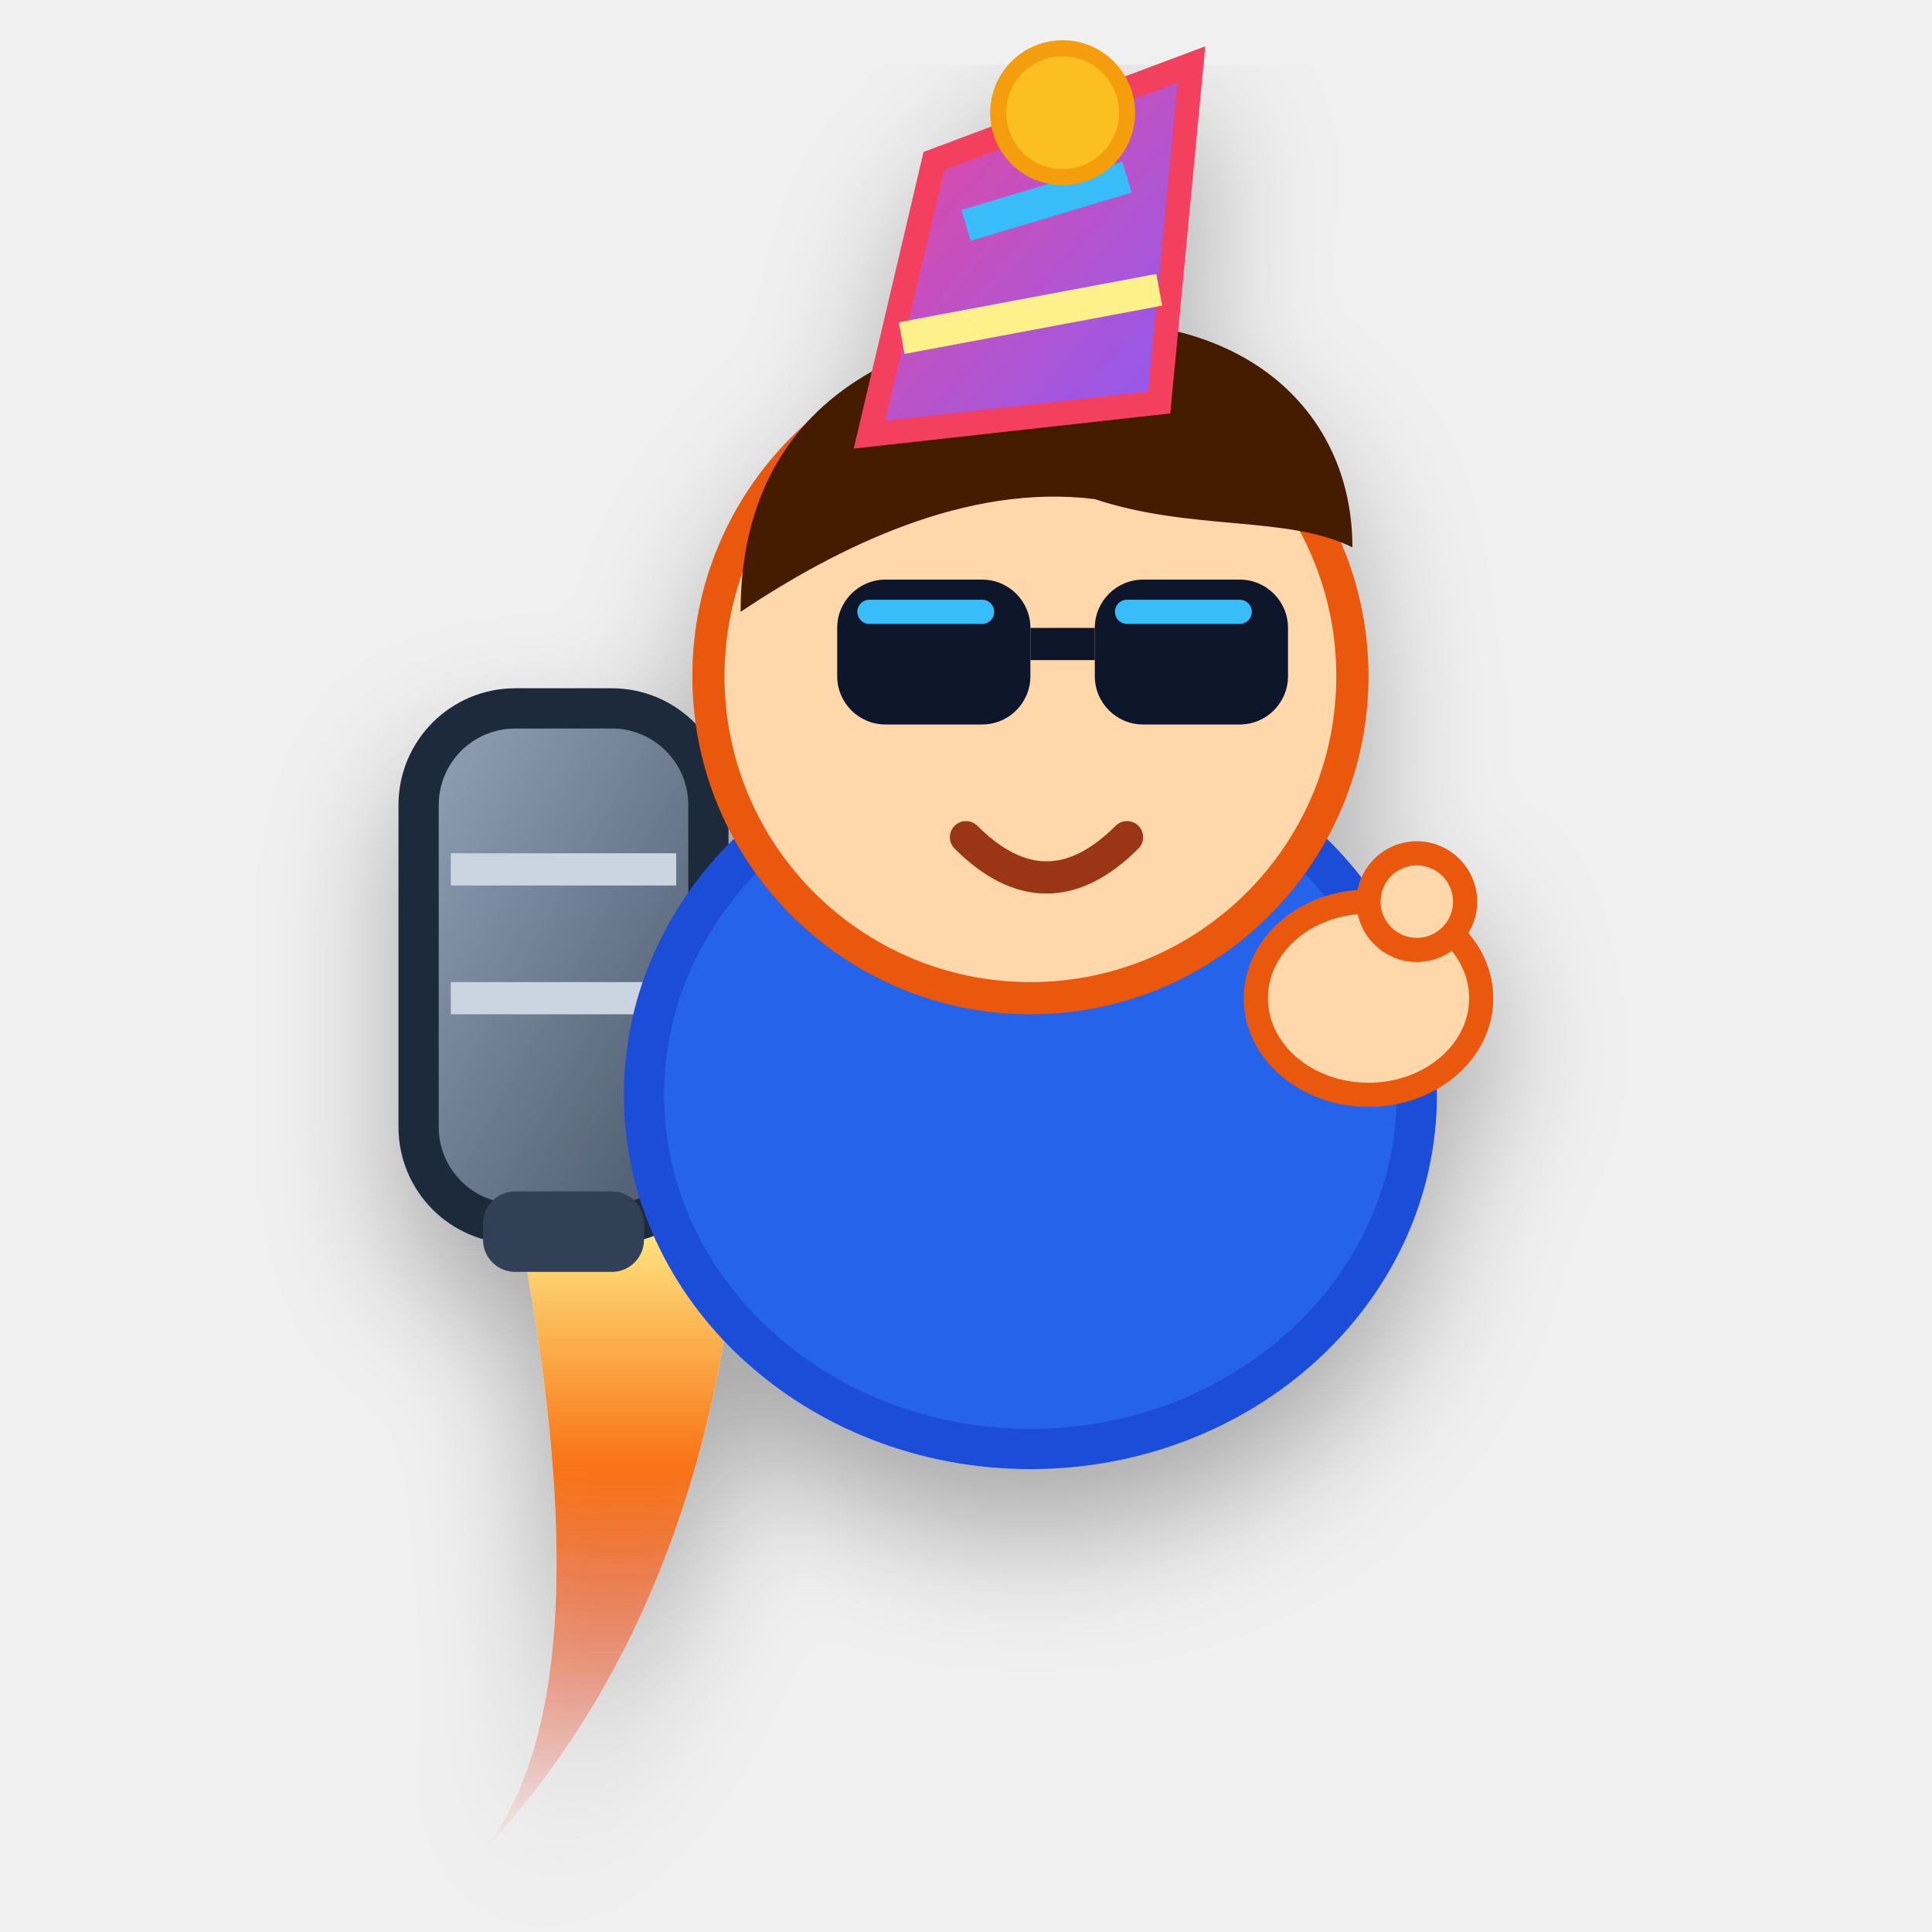
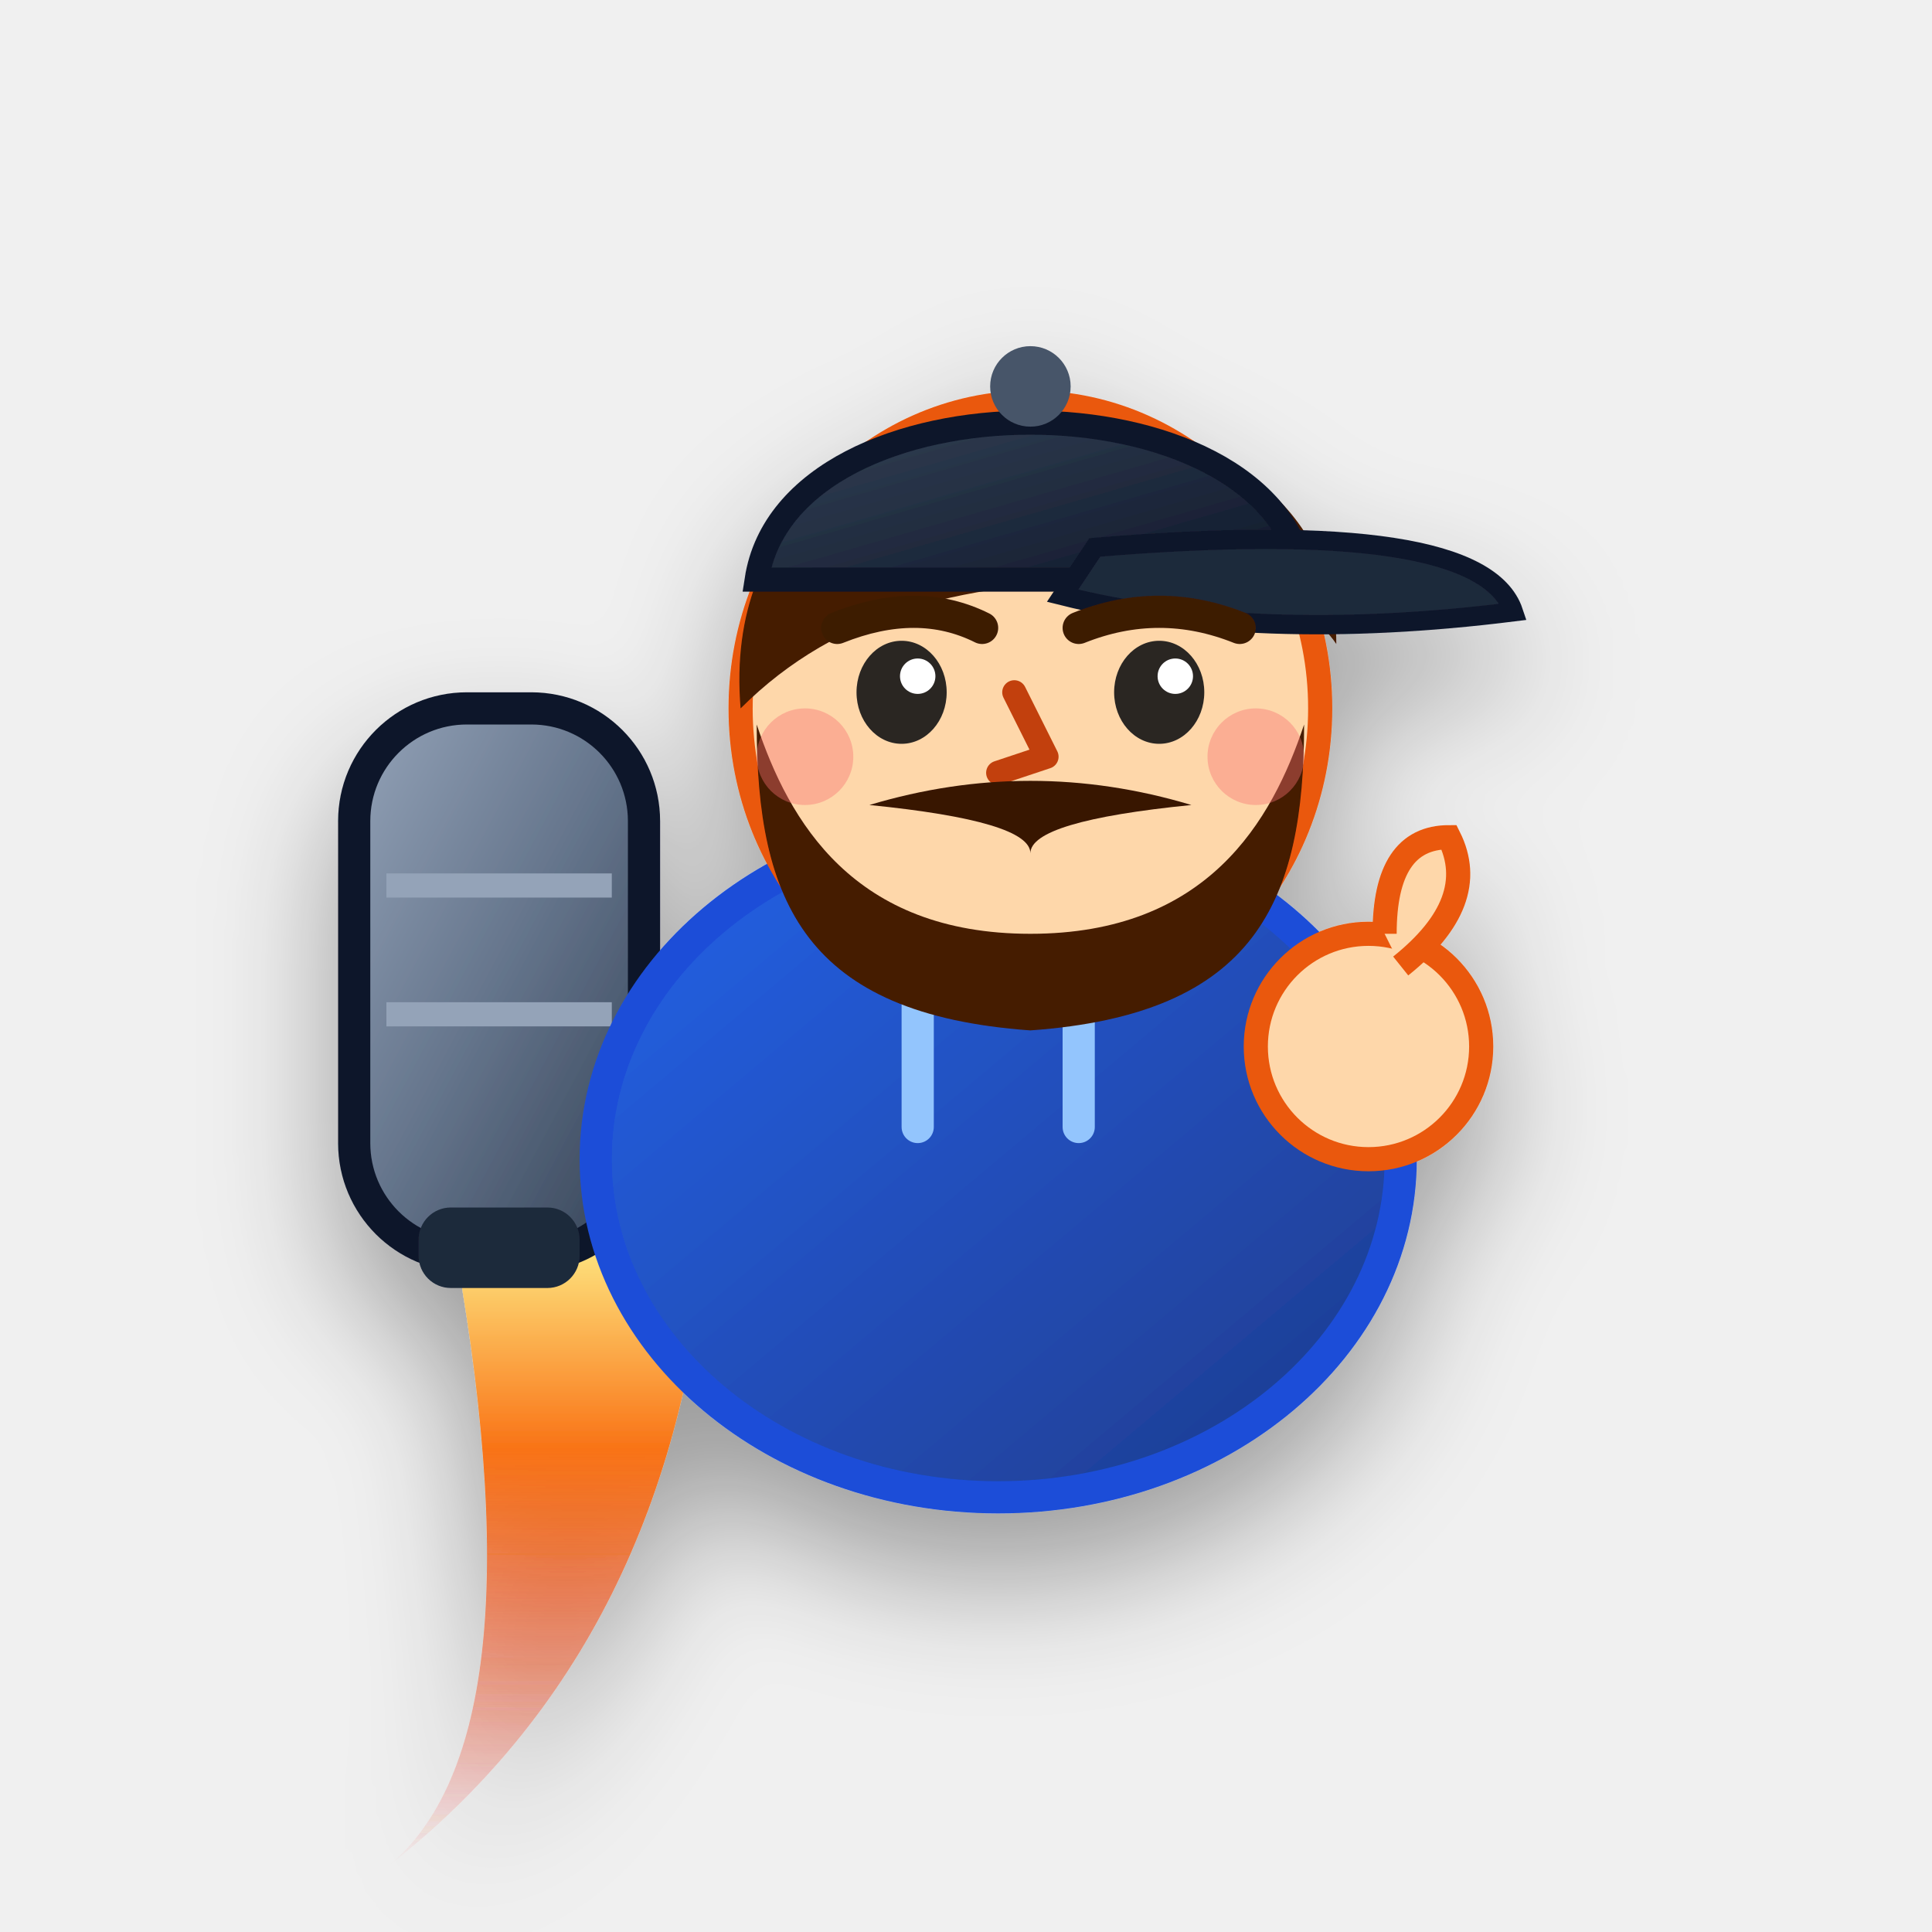
<svg xmlns="http://www.w3.org/2000/svg" viewBox="0 0 120 120" width="120" height="120">
  <defs>
    <linearGradient id="flameGrad" x1="0%" y1="0%" x2="0%" y2="100%">
      <stop offset="0%" stop-color="#fef08a" />
-       <stop offset="40%" stop-color="#f97316" />
+       <stop offset="35%" stop-color="#f97316" />
      <stop offset="100%" stop-color="#dc2626" stop-opacity="0" />
    </linearGradient>
    <linearGradient id="jetpackGrad" x1="0%" y1="0%" x2="100%" y2="100%">
      <stop offset="0%" stop-color="#94a3b8" />
-       <stop offset="100%" stop-color="#475569" />
+       <stop offset="50%" stop-color="#64748b" />
+       <stop offset="100%" stop-color="#334155" />
+     </linearGradient>
+     <linearGradient id="hoodieGrad" x1="0%" y1="0%" x2="100%" y2="100%">
+       <stop offset="0%" stop-color="#2563eb" />
+       <stop offset="100%" stop-color="#1e3a8a" />
    </linearGradient>
    <linearGradient id="capGrad" x1="0%" y1="0%" x2="100%" y2="100%">
-       <stop offset="0%" stop-color="#ec4899" />
-       <stop offset="100%" stop-color="#8b5cf6" />
+       <stop offset="0%" stop-color="#334155" />
+       <stop offset="100%" stop-color="#0f172a" />
    </linearGradient>
-     <filter id="glow" x="-20%" y="-20%" width="140%" height="140%">
-       <feDropShadow dx="0" dy="4" stdDeviation="4" flood-color="#000" flood-opacity="0.3" />
+     <filter id="heroShadow" x="-20%" y="-20%" width="140%" height="140%">
+       <feDropShadow dx="0" dy="4" stdDeviation="4" flood-color="#000" flood-opacity="0.35" />
    </filter>
  </defs>
-   <g filter="url(#glow)">
-     <path d="M 32 75 Q 38 105 30 115 Q 44 100 46 75 Z" fill="url(#flameGrad)" />
-     <rect x="26" y="44" width="18" height="32" rx="6" fill="url(#jetpackGrad)" stroke="#1e293b" stroke-width="2.5" />
-     <line x1="28" y1="54" x2="42" y2="54" stroke="#cbd5e1" stroke-width="2" />
-     <line x1="28" y1="62" x2="42" y2="62" stroke="#cbd5e1" stroke-width="2" />
-     <rect x="30" y="74" width="10" height="5" rx="2" fill="#334155" />
-     <ellipse cx="64" cy="68" rx="24" ry="22" fill="#2563eb" stroke="#1d4ed8" stroke-width="2.5" />
-     <path d="M 58 52 Q 64 60 70 52" fill="none" stroke="#60a5fa" stroke-width="3" stroke-linecap="round" />
-     <circle cx="64" cy="42" r="20" fill="#fed7aa" stroke="#ea580c" stroke-width="2" />
-     <path d="M 46 38 C 46 25 56 20 68 20 C 78 20 84 26 84 34 C 80 32 74 33 68 31 C 60 30 52 34 46 38 Z" fill="#451a03" />
-     <rect x="52" y="36" width="12" height="9" rx="3" fill="#0f172a" />
-     <rect x="68" y="36" width="12" height="9" rx="3" fill="#0f172a" />
-     <line x1="64" y1="40" x2="68" y2="40" stroke="#0f172a" stroke-width="2" />
-     <line x1="54" y1="38" x2="61" y2="38" stroke="#38bdf8" stroke-width="1.5" stroke-linecap="round" />
-     <line x1="70" y1="38" x2="77" y2="38" stroke="#38bdf8" stroke-width="1.5" stroke-linecap="round" />
-     <path d="M 60 52 Q 65 57 70 52" fill="none" stroke="#9a3412" stroke-width="2" stroke-linecap="round" />
-     <polygon points="58,10 74,4 72,25 54,27" fill="url(#capGrad)" stroke="#f43f5e" stroke-width="1.5" />
-     <line x1="56" y1="21" x2="72" y2="18" stroke="#fef08a" stroke-width="2" />
-     <line x1="60" y1="14" x2="70" y2="11" stroke="#38bdf8" stroke-width="2" />
-     <circle cx="66" cy="7" r="4" fill="#fbbf24" stroke="#f59e0b" stroke-width="1" />
-     <ellipse cx="85" cy="62" rx="7" ry="6" fill="#fed7aa" stroke="#ea580c" stroke-width="1.5" />
-     <circle cx="88" cy="56" r="3" fill="#fed7aa" stroke="#ea580c" stroke-width="1.5" />
+   <g filter="url(#heroShadow)">
+     <path d="M 28 76 Q 34 108 24 116 Q 42 102 44 76 Z" fill="url(#flameGrad)" />
+     <rect x="22" y="44" width="18" height="34" rx="7" fill="url(#jetpackGrad)" stroke="#0f172a" stroke-width="2" />
+     <line x1="24" y1="55" x2="38" y2="55" stroke="#94a3b8" stroke-width="1.5" />
+     <line x1="24" y1="63" x2="38" y2="63" stroke="#94a3b8" stroke-width="1.5" />
+     <rect x="26" y="75" width="10" height="5" rx="2" fill="#1e293b" />
+     <ellipse cx="62" cy="72" rx="25" ry="21" fill="url(#hoodieGrad)" stroke="#1d4ed8" stroke-width="2" />
+     <path d="M 57 58 L 57 70 M 67 58 L 67 70" stroke="#93c5fd" stroke-width="2" stroke-linecap="round" />
+     <circle cx="85" cy="65" r="7" fill="#fed7aa" stroke="#ea580c" stroke-width="1.5" />
+     <path d="M 87 60 Q 92 56 90 52 Q 86 52 86 58" fill="#fed7aa" stroke="#ea580c" stroke-width="1.5" />
+     <ellipse cx="64" cy="44" rx="18" ry="19" fill="#fed7aa" stroke="#ea580c" stroke-width="1.5" />
+     <path d="M 46 44 C 45 32 54 26 65 26 C 75 26 83 31 83 40 C 81 37 76 36 71 36 C 60 36 52 38 46 44 Z" fill="#451a03" />
+     <path d="M 47 36 C 49 23 79 23 81 36 Z" fill="url(#capGrad)" stroke="#0f172a" stroke-width="1.5" />
+     <path d="M 68 34 Q 92 32 94 38 Q 78 40 66 37 Z" fill="#1e293b" stroke="#0f172a" stroke-width="1.2" />
+     <circle cx="64" cy="24" r="2.5" fill="#475569" />
+     <path d="M 52 39 Q 57 37 61 39" fill="none" stroke="#3e1a06" stroke-width="2" stroke-linecap="round" />
+     <path d="M 67 39 Q 72 37 77 39" fill="none" stroke="#3e1a06" stroke-width="2" stroke-linecap="round" />
+     <ellipse cx="56" cy="43" rx="2.8" ry="3.2" fill="#292524" />
+     <circle cx="57" cy="42" r="1.1" fill="#ffffff" />
+     <ellipse cx="72" cy="43" rx="2.8" ry="3.2" fill="#292524" />
+     <circle cx="73" cy="42" r="1.1" fill="#ffffff" />
+     <path d="M 63 43 L 65 47 L 62 48" fill="none" stroke="#c2410c" stroke-width="1.5" stroke-linecap="round" stroke-linejoin="round" />
+     <path d="M 47 45              C 47 56, 50 63, 64 64              C 78 63, 81 56, 81 45              C 79 51, 75 58, 64 58              C 53 58, 49 51, 47 45 Z" fill="#451a03" />
+     <path d="M 54 50 Q 64 51 64 53 Q 64 51 74 50 Q 64 47 54 50 Z" fill="#381403" />
+     <path d="M 59 54 Q 64 57 69 54" fill="none" stroke="#fed7aa" stroke-width="1.5" stroke-linecap="round" />
+     <circle cx="50" cy="47" r="3" fill="#f87171" opacity="0.4" />
+     <circle cx="78" cy="47" r="3" fill="#f87171" opacity="0.4" />
  </g>
</svg>
